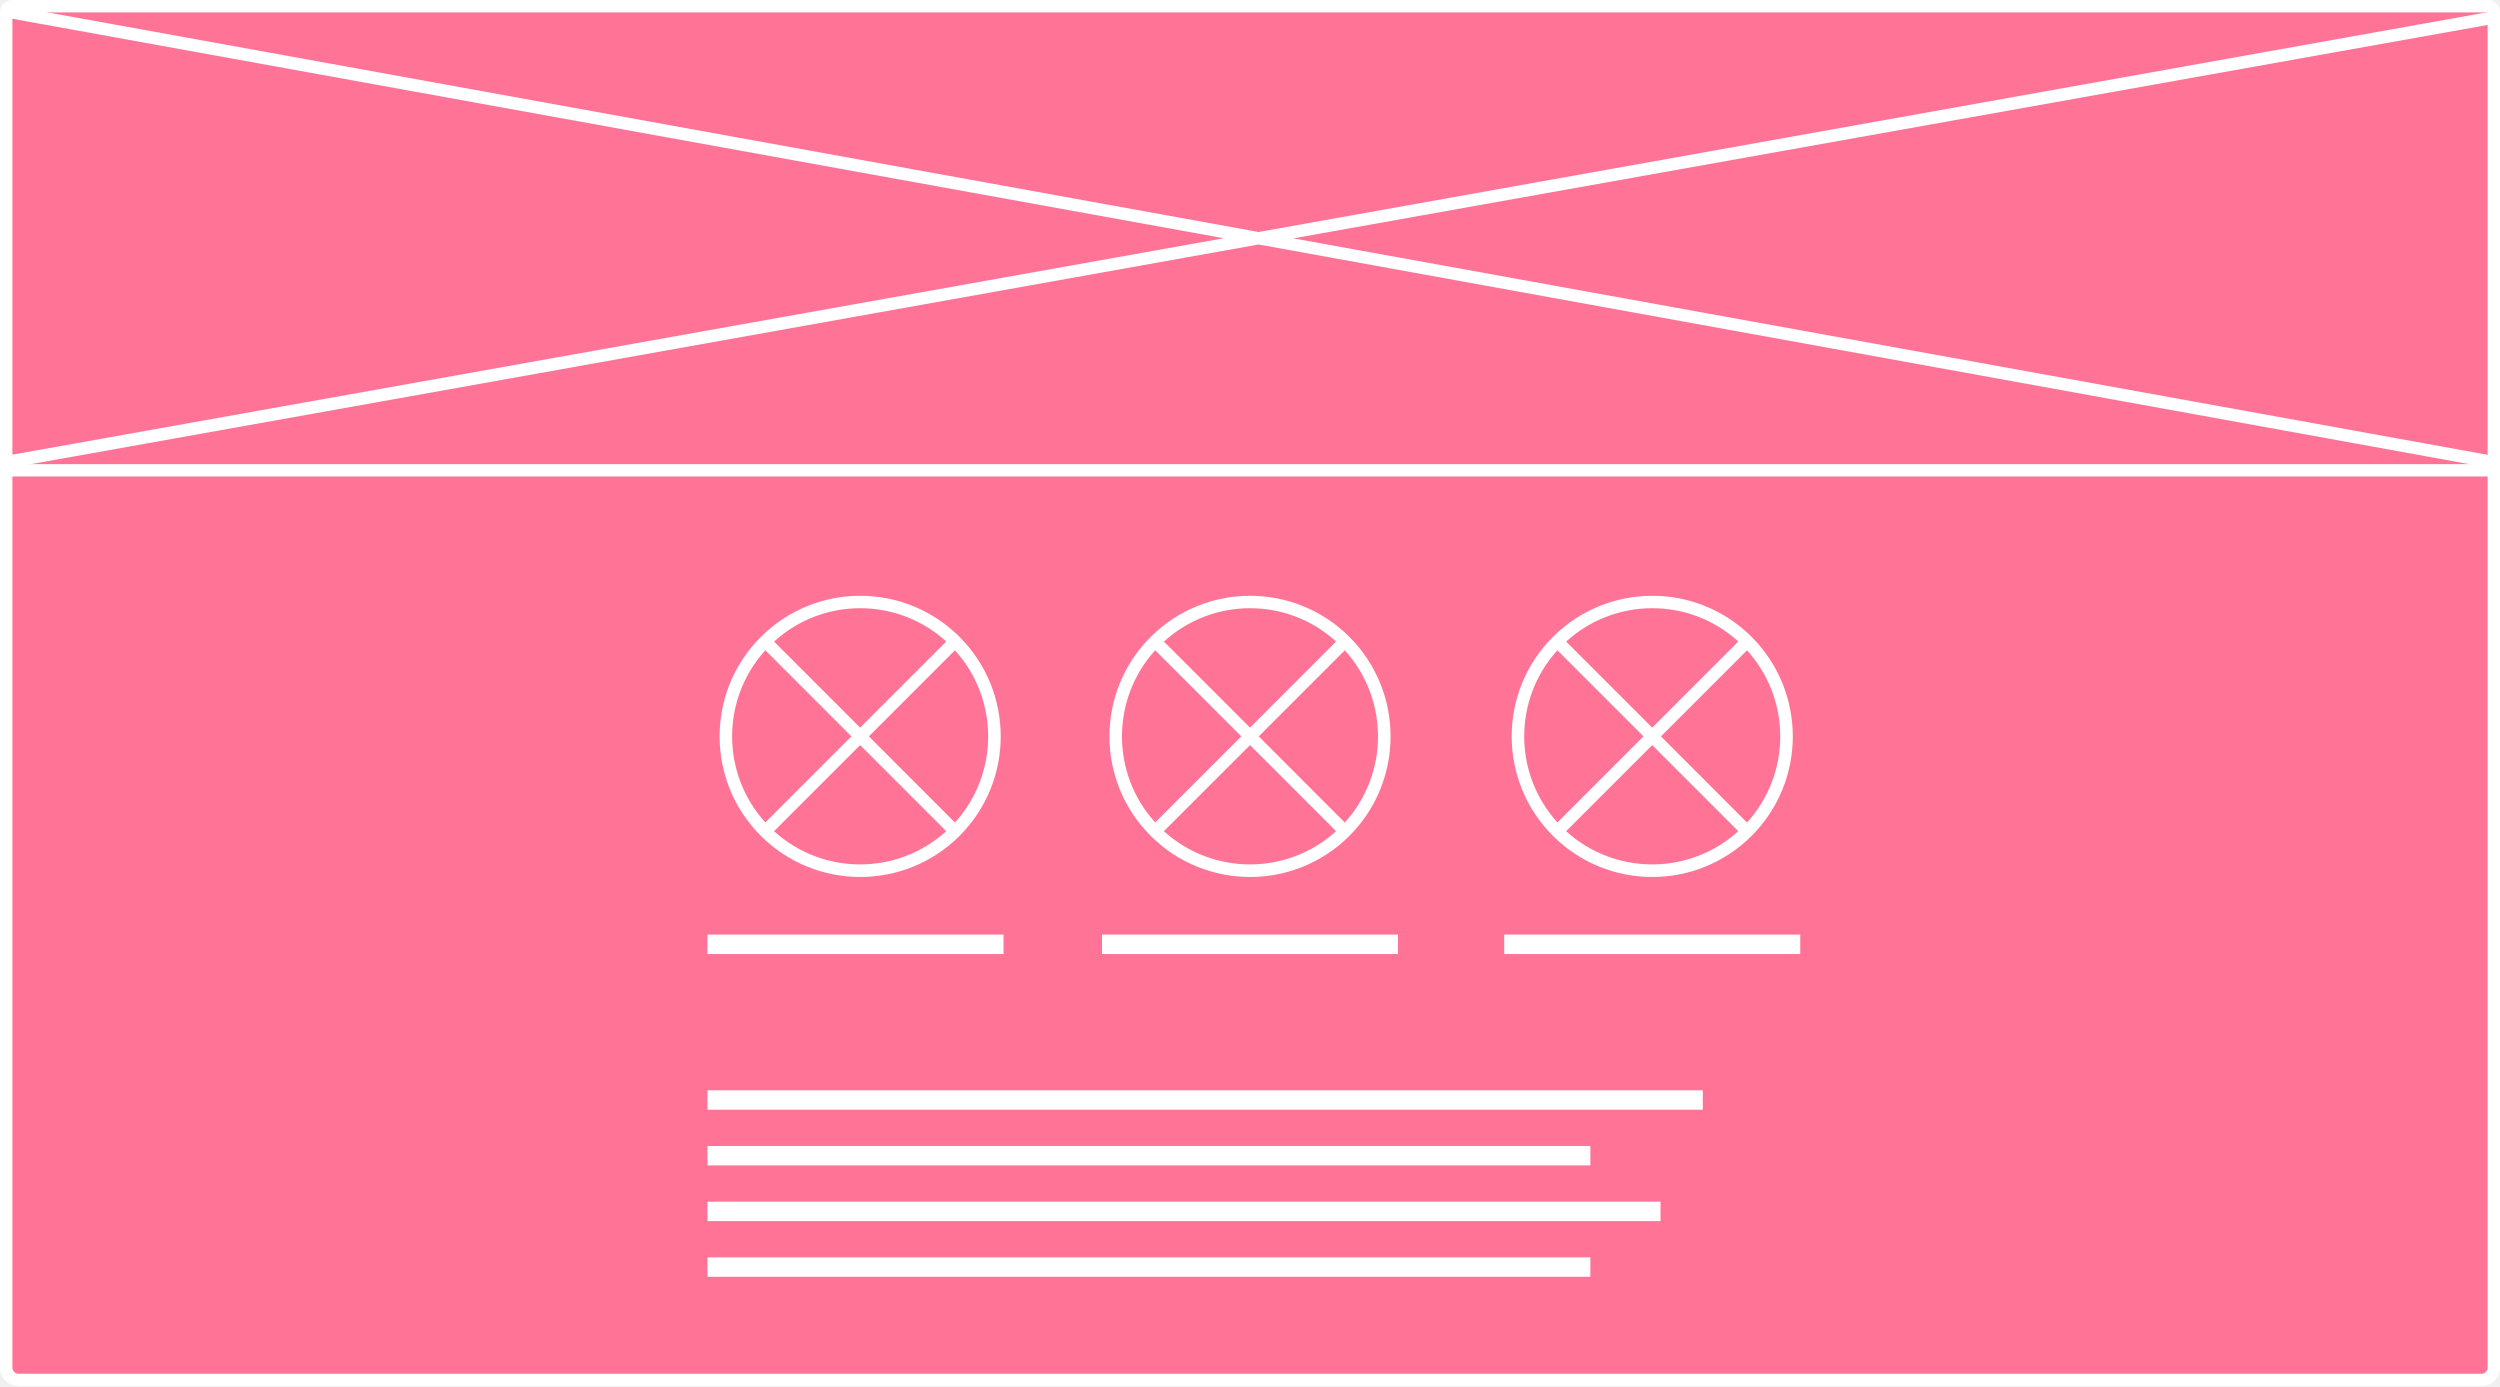
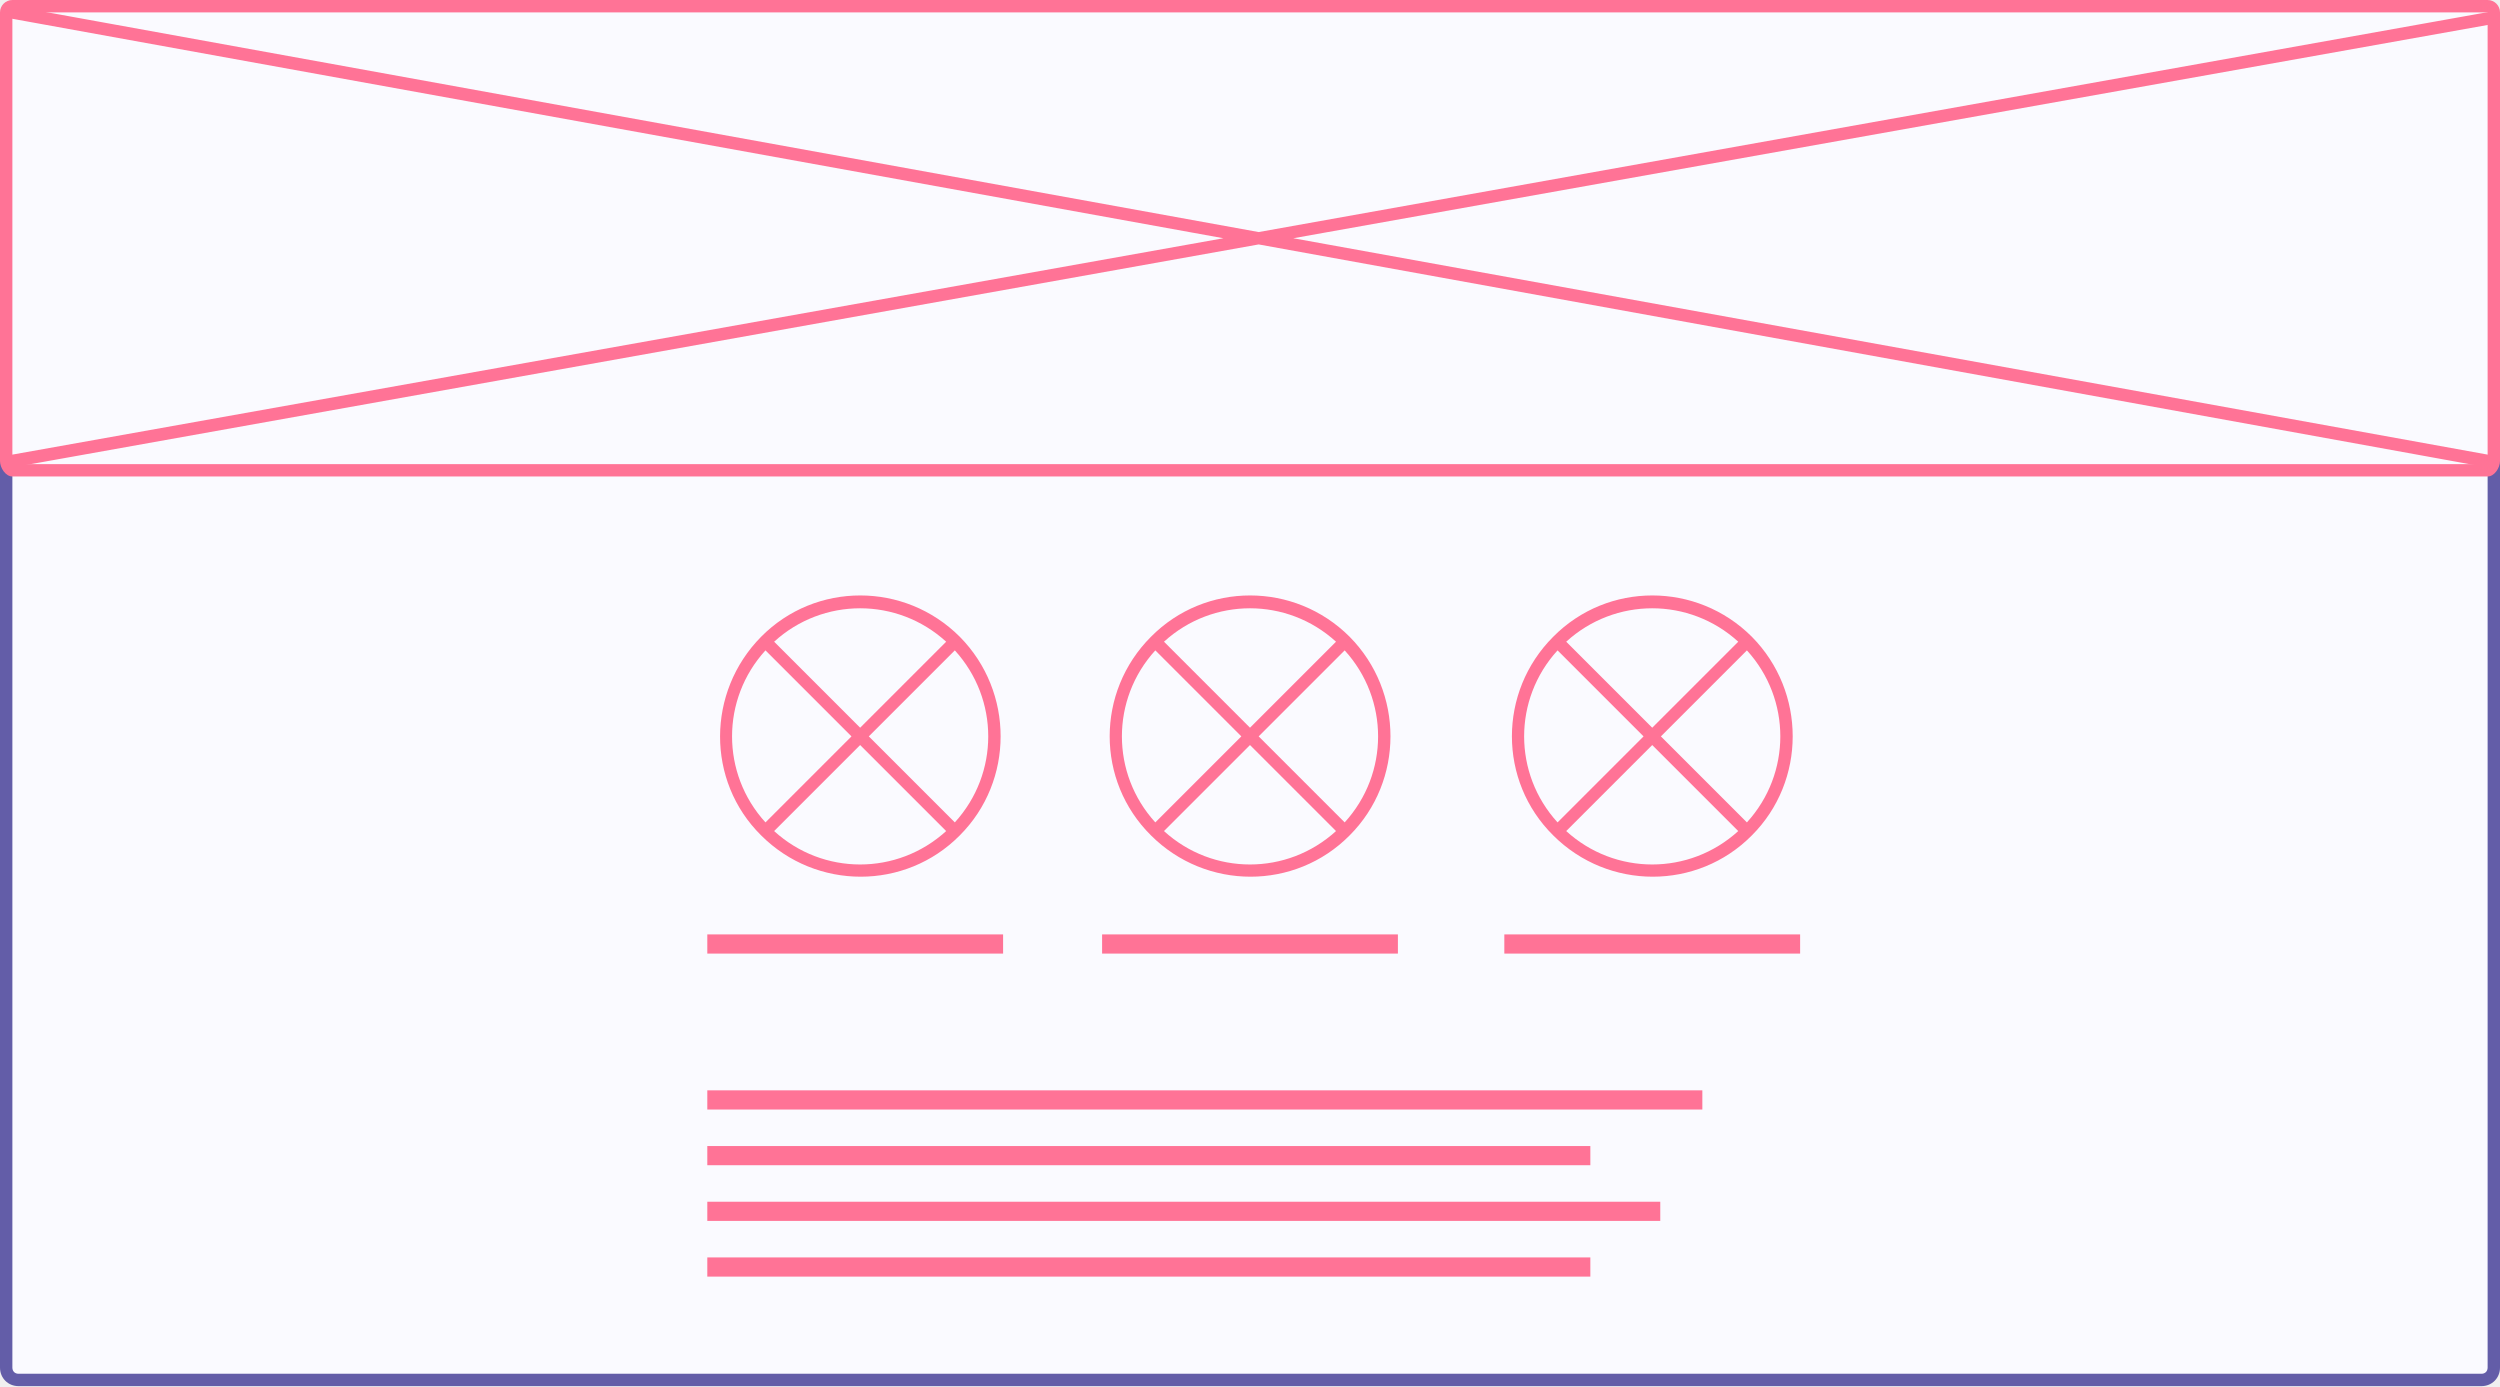
- <svg xmlns="http://www.w3.org/2000/svg" viewBox="0 0 404 224">
-   <defs>
-     <style>.a{fill:#ff7396;}.b{fill:#fff;}</style>
-   </defs>
-   <rect class="a" x="1" y="1" width="402" height="222" rx="2" ry="2" />
-   <path class="b" d="M399,0a1,1,0,0,1,1,1V219a1,1,0,0,1-1,1H1a1,1,0,0,1-1-1V1A1,1,0,0,1,1,0H399m0-2H1A3,3,0,0,0-2,1V219a3,3,0,0,0,3,3H399a3,3,0,0,0,3-3V1a3,3,0,0,0-3-3h0Z" transform="translate(2 2)" />
-   <rect class="a" x="1" y="1" width="402" height="75" rx="1" ry="1" />
-   <path class="b" d="M400,0V73H0V0H400m0-2H0A2,2,0,0,0-2,0V72.52c0,1.1.9,2.48,2,2.48H400c1.1,0,2-1.38,2-2.48V0a2,2,0,0,0-2-2h0Z" transform="translate(2 2)" />
-   <path class="b" d="M400.18,71.53L207,36.52,400.18,2a1,1,0,0,0-.35-2L201.39,35.49,0.18-1A1,1,0,0,0-1-.18,1,1,0,0,0-.18,1L195.75,36.5l-195.92,35A1,1,0,0,0-1,72.69a1,1,0,0,0,1,.82l0.18,0,201.21-36,198.43,36,0.18,0A1,1,0,0,0,400.18,71.53Z" transform="translate(2 2)" />
-   <path class="b" d="M153.07,100.93a22.72,22.72,0,1,0,0,32.14A22.75,22.75,0,0,0,153.07,100.93ZM138.41,117l13.91-13.91a20.72,20.72,0,0,1,0,27.83Zm12.5-15.33L137,115.59l-13.91-13.91A20.65,20.65,0,0,1,150.91,101.67Zm-29.24,1.41L135.59,117l-13.91,13.91A20.72,20.72,0,0,1,121.67,103.09Zm1.41,29.24L137,118.41l13.91,13.91A20.72,20.72,0,0,1,123.09,132.33Z" transform="translate(2 2)" />
-   <path class="b" d="M216.07,100.93a22.72,22.72,0,1,0,0,32.14A22.75,22.75,0,0,0,216.07,100.93ZM201.41,117l13.91-13.91a20.72,20.72,0,0,1,0,27.83Zm12.5-15.33L200,115.59l-13.91-13.91A20.65,20.65,0,0,1,213.91,101.67Zm-29.24,1.41L198.59,117l-13.91,13.91A20.72,20.72,0,0,1,184.67,103.09Zm1.41,29.24L200,118.41l13.91,13.91A20.72,20.72,0,0,1,186.09,132.33Z" transform="translate(2 2)" />
-   <path class="b" d="M281.07,100.93a22.72,22.72,0,1,0,0,32.14A22.75,22.75,0,0,0,281.07,100.93ZM266.41,117l13.91-13.91a20.72,20.72,0,0,1,0,27.83Zm12.5-15.33L265,115.59l-13.91-13.91A20.65,20.65,0,0,1,278.91,101.67Zm-29.24,1.41L263.59,117l-13.91,13.91A20.72,20.72,0,0,1,249.67,103.09Zm1.41,29.24L265,118.41l13.91,13.91A20.72,20.72,0,0,1,251.09,132.33Z" transform="translate(2 2)" />
-   <rect class="b" x="114.33" y="151.03" width="47.84" height="3.14" />
-   <rect class="b" x="178.08" y="151.03" width="47.84" height="3.14" />
-   <rect class="b" x="114.33" y="176.19" width="160.84" height="3.14" />
-   <rect class="b" x="114.33" y="185.19" width="142.67" height="3.14" />
-   <rect class="b" x="114.33" y="194.19" width="154.01" height="3.14" />
-   <rect class="b" x="114.33" y="203.19" width="142.67" height="3.14" />
-   <rect class="b" x="243.08" y="151.03" width="47.84" height="3.14" />
+ <svg xmlns="http://www.w3.org/2000/svg" version="1.1" id="Layer_1" x="0px" y="0px" viewBox="0 0 404 224" style="enable-background:new 0 0 404 224;" xml:space="preserve">
+   <style type="text/css">
+ 	.st0{fill:#FAFAFF;}
+ 	.st1{fill:#635DA8;}
+ 	.st2{fill:#FF7396;}
+ </style>
+   <path class="st0" d="M3,1h398c1.1,0,2,0.9,2,2v218c0,1.1-0.9,2-2,2H3c-1.1,0-2-0.9-2-2V3C1,1.9,1.9,1,3,1z" />
+   <path class="st1" d="M401,2c0.6,0,1,0.4,1,1v218c0,0.6-0.4,1-1,1H3c-0.6,0-1-0.4-1-1V3c0-0.6,0.4-1,1-1H401 M401,0H3  C1.3,0,0,1.3,0,3v218c0,1.7,1.3,3,3,3h398c1.7,0,3-1.3,3-3V3C404,1.3,402.7,0,401,0L401,0z" />
+   <path class="st0" d="M2,1h400c0.6,0,1,0.4,1,1v73c0,0.6-0.4,1-1,1H2c-0.6,0-1-0.4-1-1V2C1,1.4,1.4,1,2,1z" />
+   <path class="st2" d="M402,2v73H2V2H402 M402,0H2C0.9,0,0,0.9,0,2v72.5C0,75.6,0.9,77,2,77h400c1.1,0,2-1.4,2-2.5V2  C404,0.9,403.1,0,402,0L402,0z" />
+   <path class="st2" d="M402.2,73.5L209,38.5L402.2,4c0.6-0.1,0.9-0.6,0.8-1.2s-0.6-0.9-1.2-0.8l0,0L203.4,37.5L2.2,1  C1.6,0.9,1.1,1.2,1,1.8l0,0C0.9,2.4,1.2,2.9,1.8,3l0,0l195.9,35.5L1.8,73.5c-0.5,0.1-0.9,0.6-0.8,1.1c0,0,0,0,0,0.1  c0.1,0.5,0.5,0.8,1,0.8h0.2l201.2-36l198.4,36h0.2c0.6,0,1-0.5,1-1S402.6,73.6,402.2,73.5z" />
+   <path class="st2" d="M155.1,102.9c-8.9-8.9-23.3-8.9-32.1,0s-8.9,23.3,0,32.1c8.9,8.9,23.3,8.9,32.1,0  C163.9,126.2,163.9,111.8,155.1,102.9z M140.4,119l13.9-13.9c7.2,7.9,7.2,19.9,0,27.8L140.4,119z M152.9,103.7L139,117.6l-13.9-13.9  C133,96.5,145,96.5,152.9,103.7z M123.7,105.1l13.9,13.9l-13.9,13.9C116.5,125,116.5,113,123.7,105.1L123.7,105.1z M125.1,134.3  l13.9-13.9l13.9,13.9C145,141.5,133,141.5,125.1,134.3L125.1,134.3z" />
+   <path class="st2" d="M218.1,102.9c-8.9-8.9-23.3-8.9-32.1,0c-8.9,8.9-8.9,23.3,0,32.1c8.9,8.9,23.3,8.9,32.1,0  C226.9,126.2,226.9,111.8,218.1,102.9z M203.4,119l13.9-13.9c7.2,7.9,7.2,19.9,0,27.8L203.4,119z M215.9,103.7L202,117.6l-13.9-13.9  C196,96.5,208,96.5,215.9,103.7z M186.7,105.1l13.9,13.9l-13.9,13.9C179.5,125,179.5,113,186.7,105.1L186.7,105.1z M188.1,134.3  l13.9-13.9l13.9,13.9C208,141.5,196,141.5,188.1,134.3L188.1,134.3z" />
+   <path class="st2" d="M283.1,102.9c-8.9-8.9-23.3-8.9-32.1,0c-8.9,8.9-8.9,23.3,0,32.1c8.9,8.9,23.3,8.9,32.1,0  C291.9,126.2,291.9,111.8,283.1,102.9z M268.4,119l13.9-13.9c7.2,7.9,7.2,19.9,0,27.8L268.4,119z M280.9,103.7L267,117.6l-13.9-13.9  C261,96.5,273,96.5,280.9,103.7z M251.7,105.1l13.9,13.9l-13.9,13.9C244.5,125,244.5,113,251.7,105.1L251.7,105.1z M253.1,134.3  l13.9-13.9l13.9,13.9C273,141.5,261,141.5,253.1,134.3L253.1,134.3z" />
+   <rect x="114.3" y="151" class="st2" width="47.8" height="3.1" />
+   <rect x="178.1" y="151" class="st2" width="47.8" height="3.1" />
+   <rect x="114.3" y="176.2" class="st2" width="160.8" height="3.1" />
+   <rect x="114.3" y="185.2" class="st2" width="142.7" height="3.1" />
+   <rect x="114.3" y="194.2" class="st2" width="154" height="3.1" />
+   <rect x="114.3" y="203.2" class="st2" width="142.7" height="3.1" />
+   <rect x="243.1" y="151" class="st2" width="47.8" height="3.1" />
</svg>
